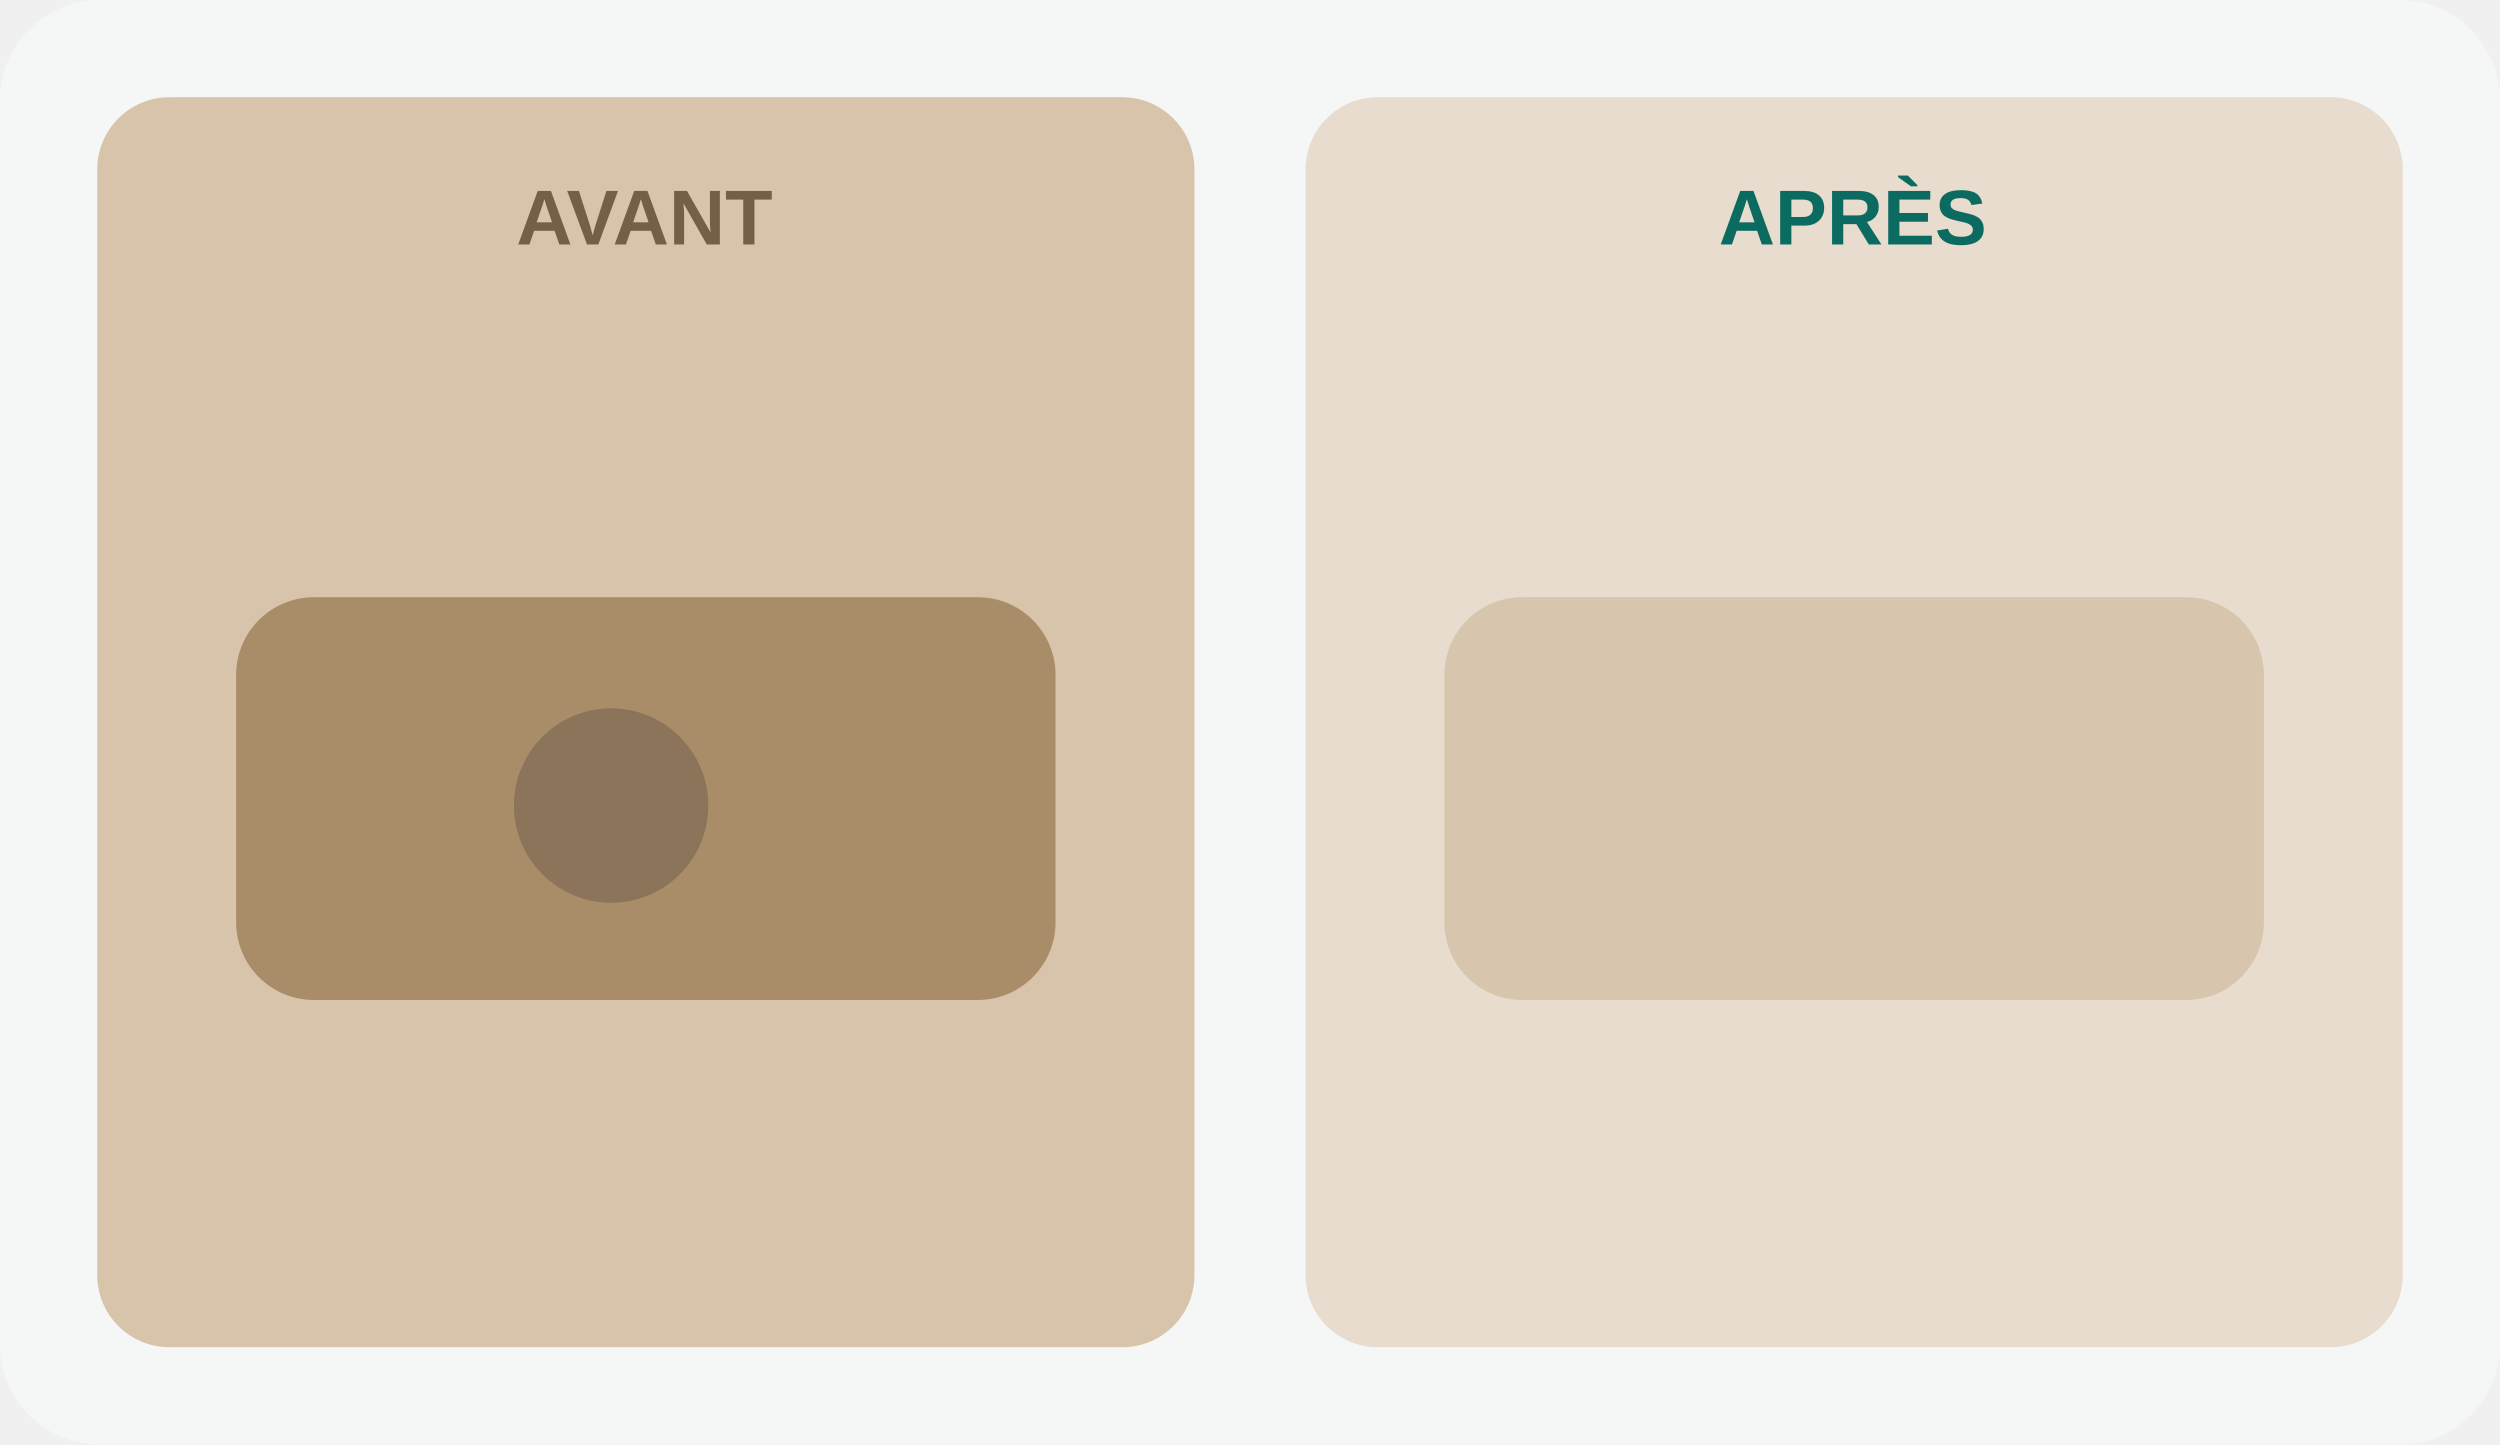
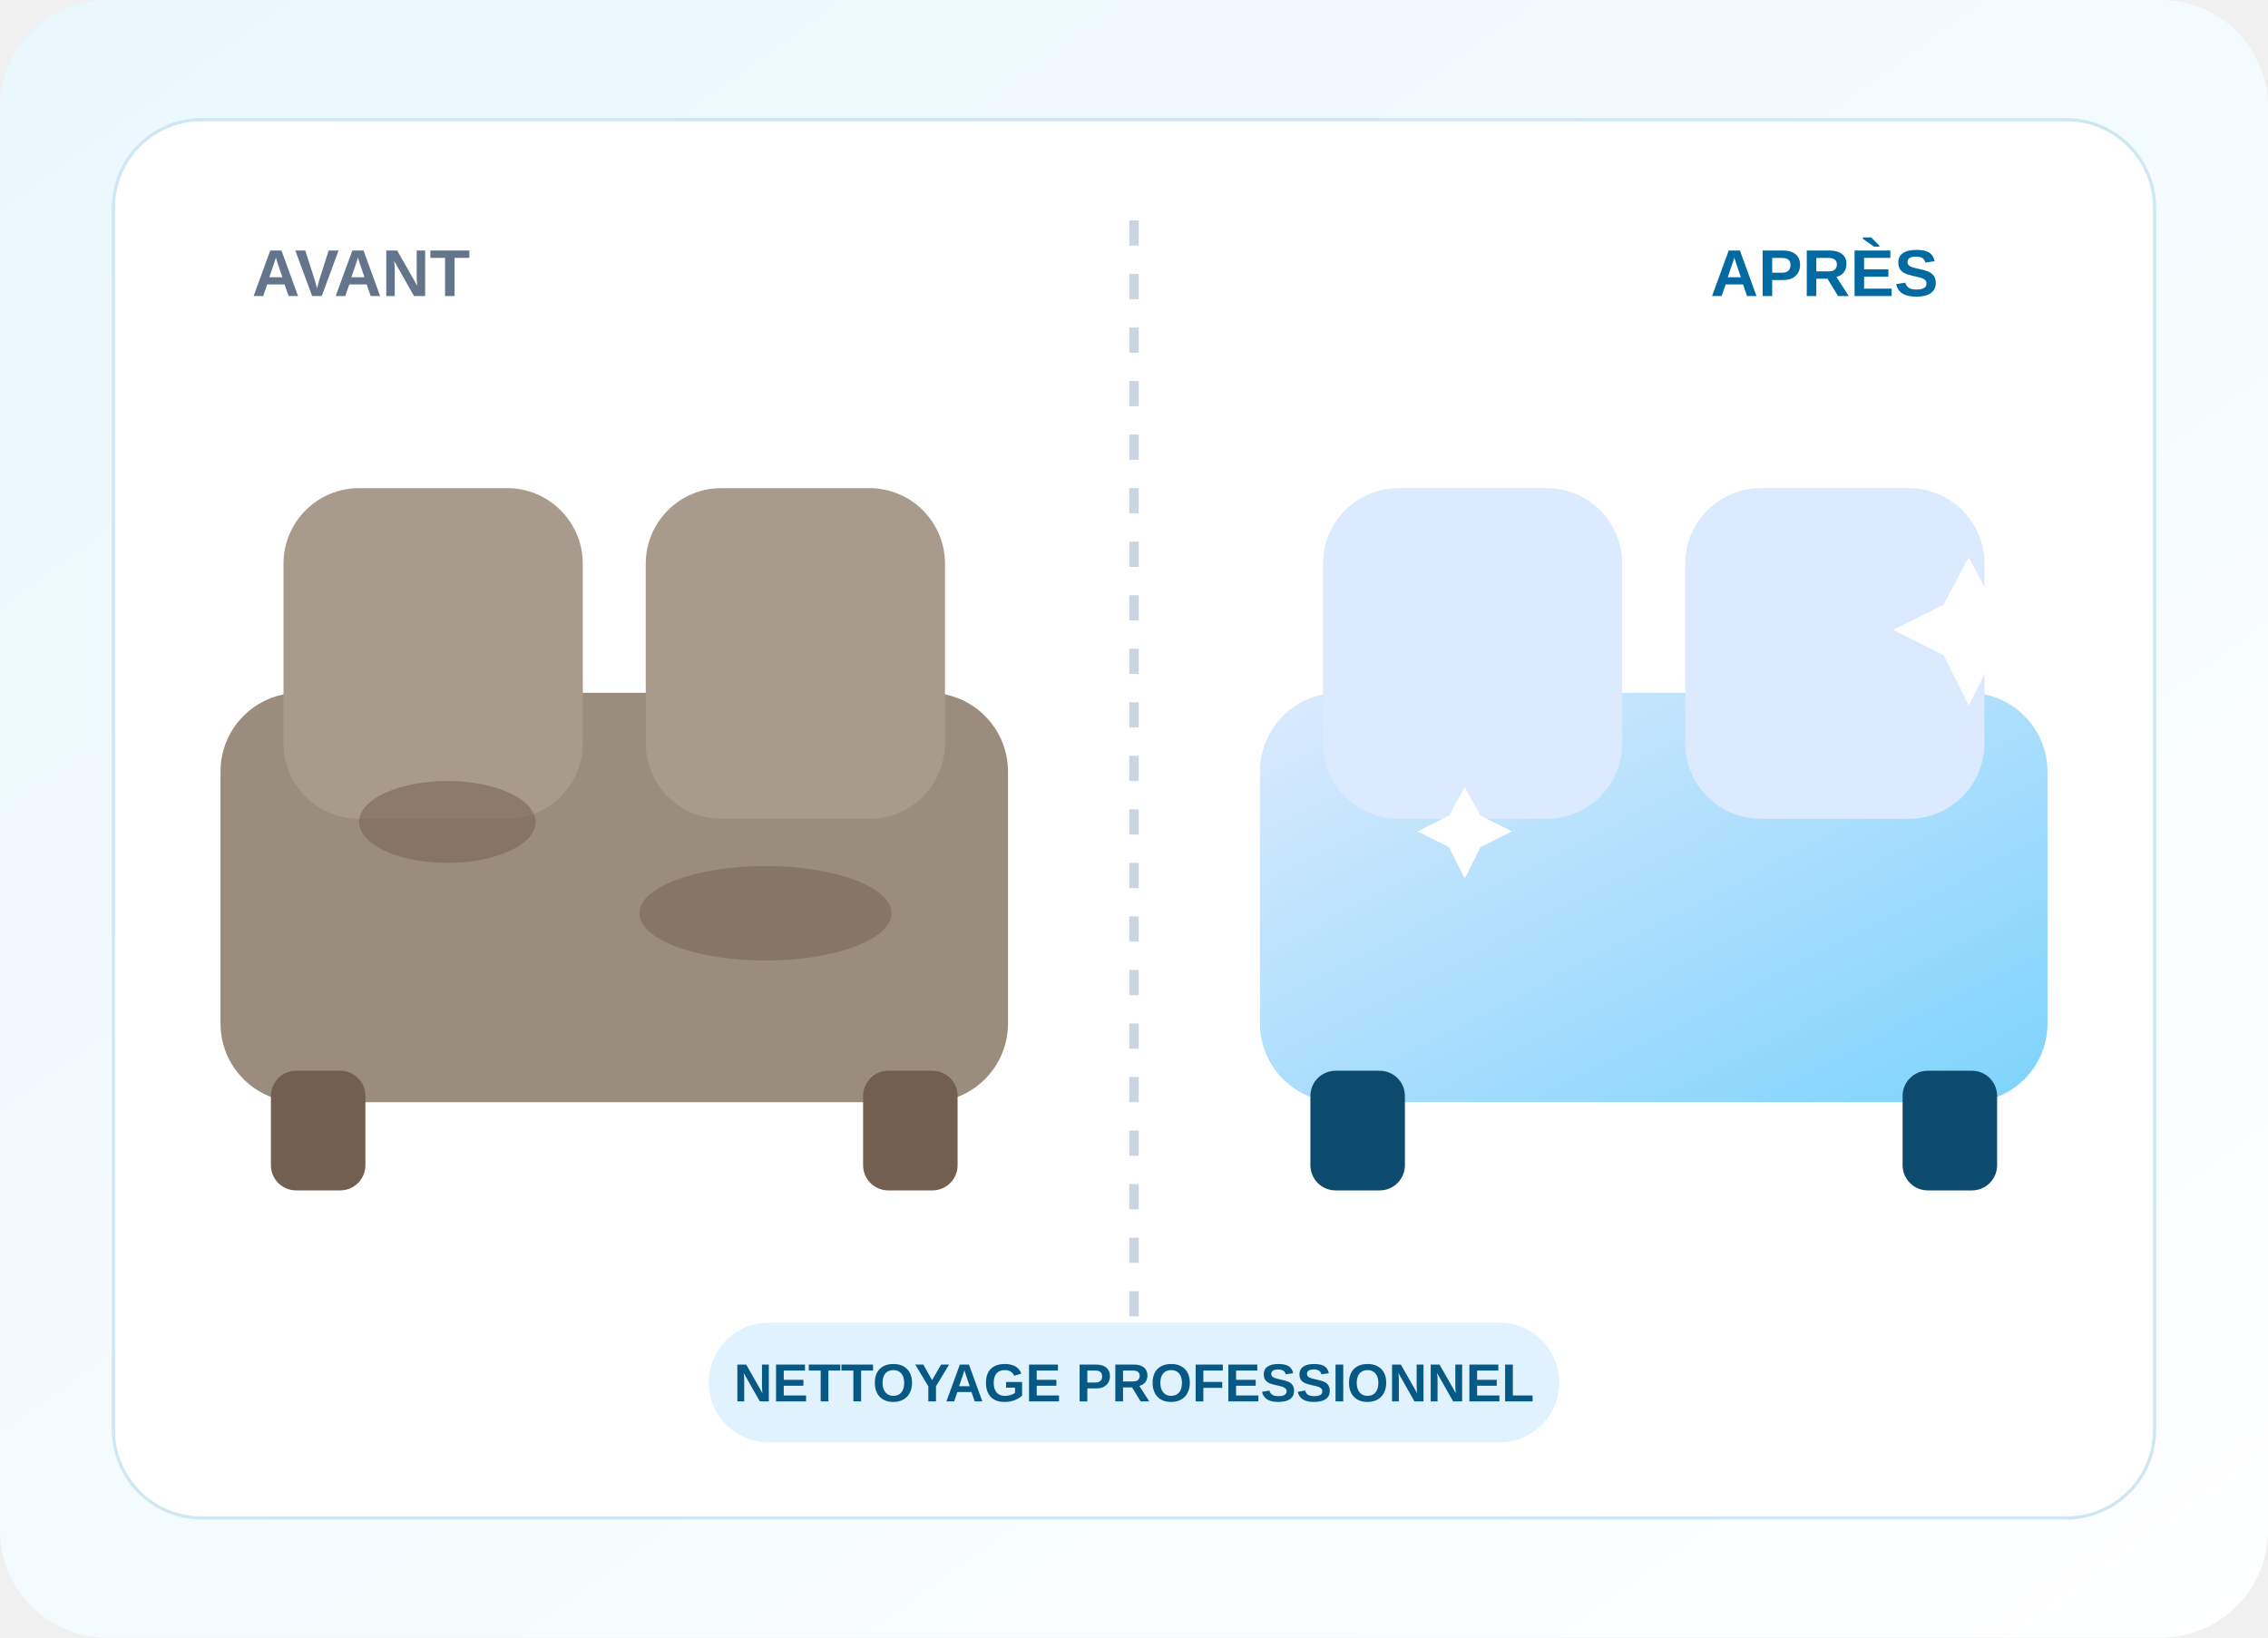
- <svg xmlns="http://www.w3.org/2000/svg" viewBox="0 0 900 520">
-   <rect width="900" height="520" rx="36" fill="#f4f7f6" />
-   <rect x="35" y="35" width="395" height="450" rx="26" fill="#d8c4aa" />
-   <rect x="470" y="35" width="395" height="450" rx="26" fill="#e7dccd" />
-   <text x="232" y="88" text-anchor="middle" font-family="Arial" font-size="28" font-weight="700" fill="#755f46">AVANT</text>
-   <text x="667" y="88" text-anchor="middle" font-family="Arial" font-size="28" font-weight="700" fill="#0b6b61">APRÈS</text>
-   <rect x="85" y="215" width="295" height="145" rx="28" fill="#a98d69" />
-   <rect x="520" y="215" width="295" height="145" rx="28" fill="#d7c5ad" />
-   <circle cx="220" cy="290" r="35" fill="#7f6a53" opacity=".7" />
+ <svg xmlns="http://www.w3.org/2000/svg" width="720" height="520" viewBox="0 0 720 520" role="img" aria-label="Avant et après nettoyage d'un canapé">
+   <defs>
+     <linearGradient id="bg" x1="0" y1="0" x2="1" y2="1">
+       <stop stop-color="#e9f7fd" />
+       <stop offset="1" stop-color="#ffffff" />
+     </linearGradient>
+     <linearGradient id="clean" x1="0" y1="0" x2="1" y2="1">
+       <stop stop-color="#dbeafe" />
+       <stop offset="1" stop-color="#7dd3fc" />
+     </linearGradient>
+   </defs>
+   <rect width="720" height="520" rx="34" fill="url(#bg)" />
+   <rect x="36" y="38" width="648" height="444" rx="28" fill="#fff" stroke="#cde7f3" />
+   <text x="80" y="94" font-family="Arial" font-size="21" font-weight="700" fill="#64748b">AVANT</text>
+   <text x="543" y="94" font-family="Arial" font-size="21" font-weight="700" fill="#0369a1">APRÈS</text>
+   <path d="M360 70v370" stroke="#cbd5e1" stroke-width="3" stroke-dasharray="8 9" />
+   <g transform="translate(70 155)">
+     <rect x="0" y="65" width="250" height="130" rx="25" fill="#9a8d7e" />
+     <rect x="20" y="0" width="95" height="105" rx="24" fill="#a99b8b" />
+     <rect x="135" y="0" width="95" height="105" rx="24" fill="#a99b8b" />
+     <rect x="16" y="185" width="30" height="38" rx="8" fill="#725f4f" />
+     <rect x="204" y="185" width="30" height="38" rx="8" fill="#725f4f" />
+     <ellipse cx="72" cy="106" rx="28" ry="13" fill="#786556" opacity=".6" />
+     <ellipse cx="173" cy="135" rx="40" ry="15" fill="#6e5c4e" opacity=".48" />
+   </g>
+   <g transform="translate(400 155)">
+     <rect x="0" y="65" width="250" height="130" rx="25" fill="url(#clean)" />
+     <rect x="20" y="0" width="95" height="105" rx="24" fill="#dbeafe" />
+     <rect x="135" y="0" width="95" height="105" rx="24" fill="#dbeafe" />
+     <rect x="16" y="185" width="30" height="38" rx="8" fill="#0c4a6e" />
+     <rect x="204" y="185" width="30" height="38" rx="8" fill="#0c4a6e" />
+     <path d="M225 22l8 15 16 8-16 8-8 16-8-16-16-8 16-8 8-15Z" fill="#fff" />
+     <path d="M65 95l5 9 10 5-10 5-5 10-5-10-10-5 10-5 5-9Z" fill="#fff" />
+   </g>
+   <rect x="225" y="420" width="270" height="38" rx="19" fill="#e0f2fe" />
+   <text x="360" y="445" text-anchor="middle" font-family="Arial" font-size="17" font-weight="700" fill="#075985">NETTOYAGE PROFESSIONNEL</text>
</svg>
